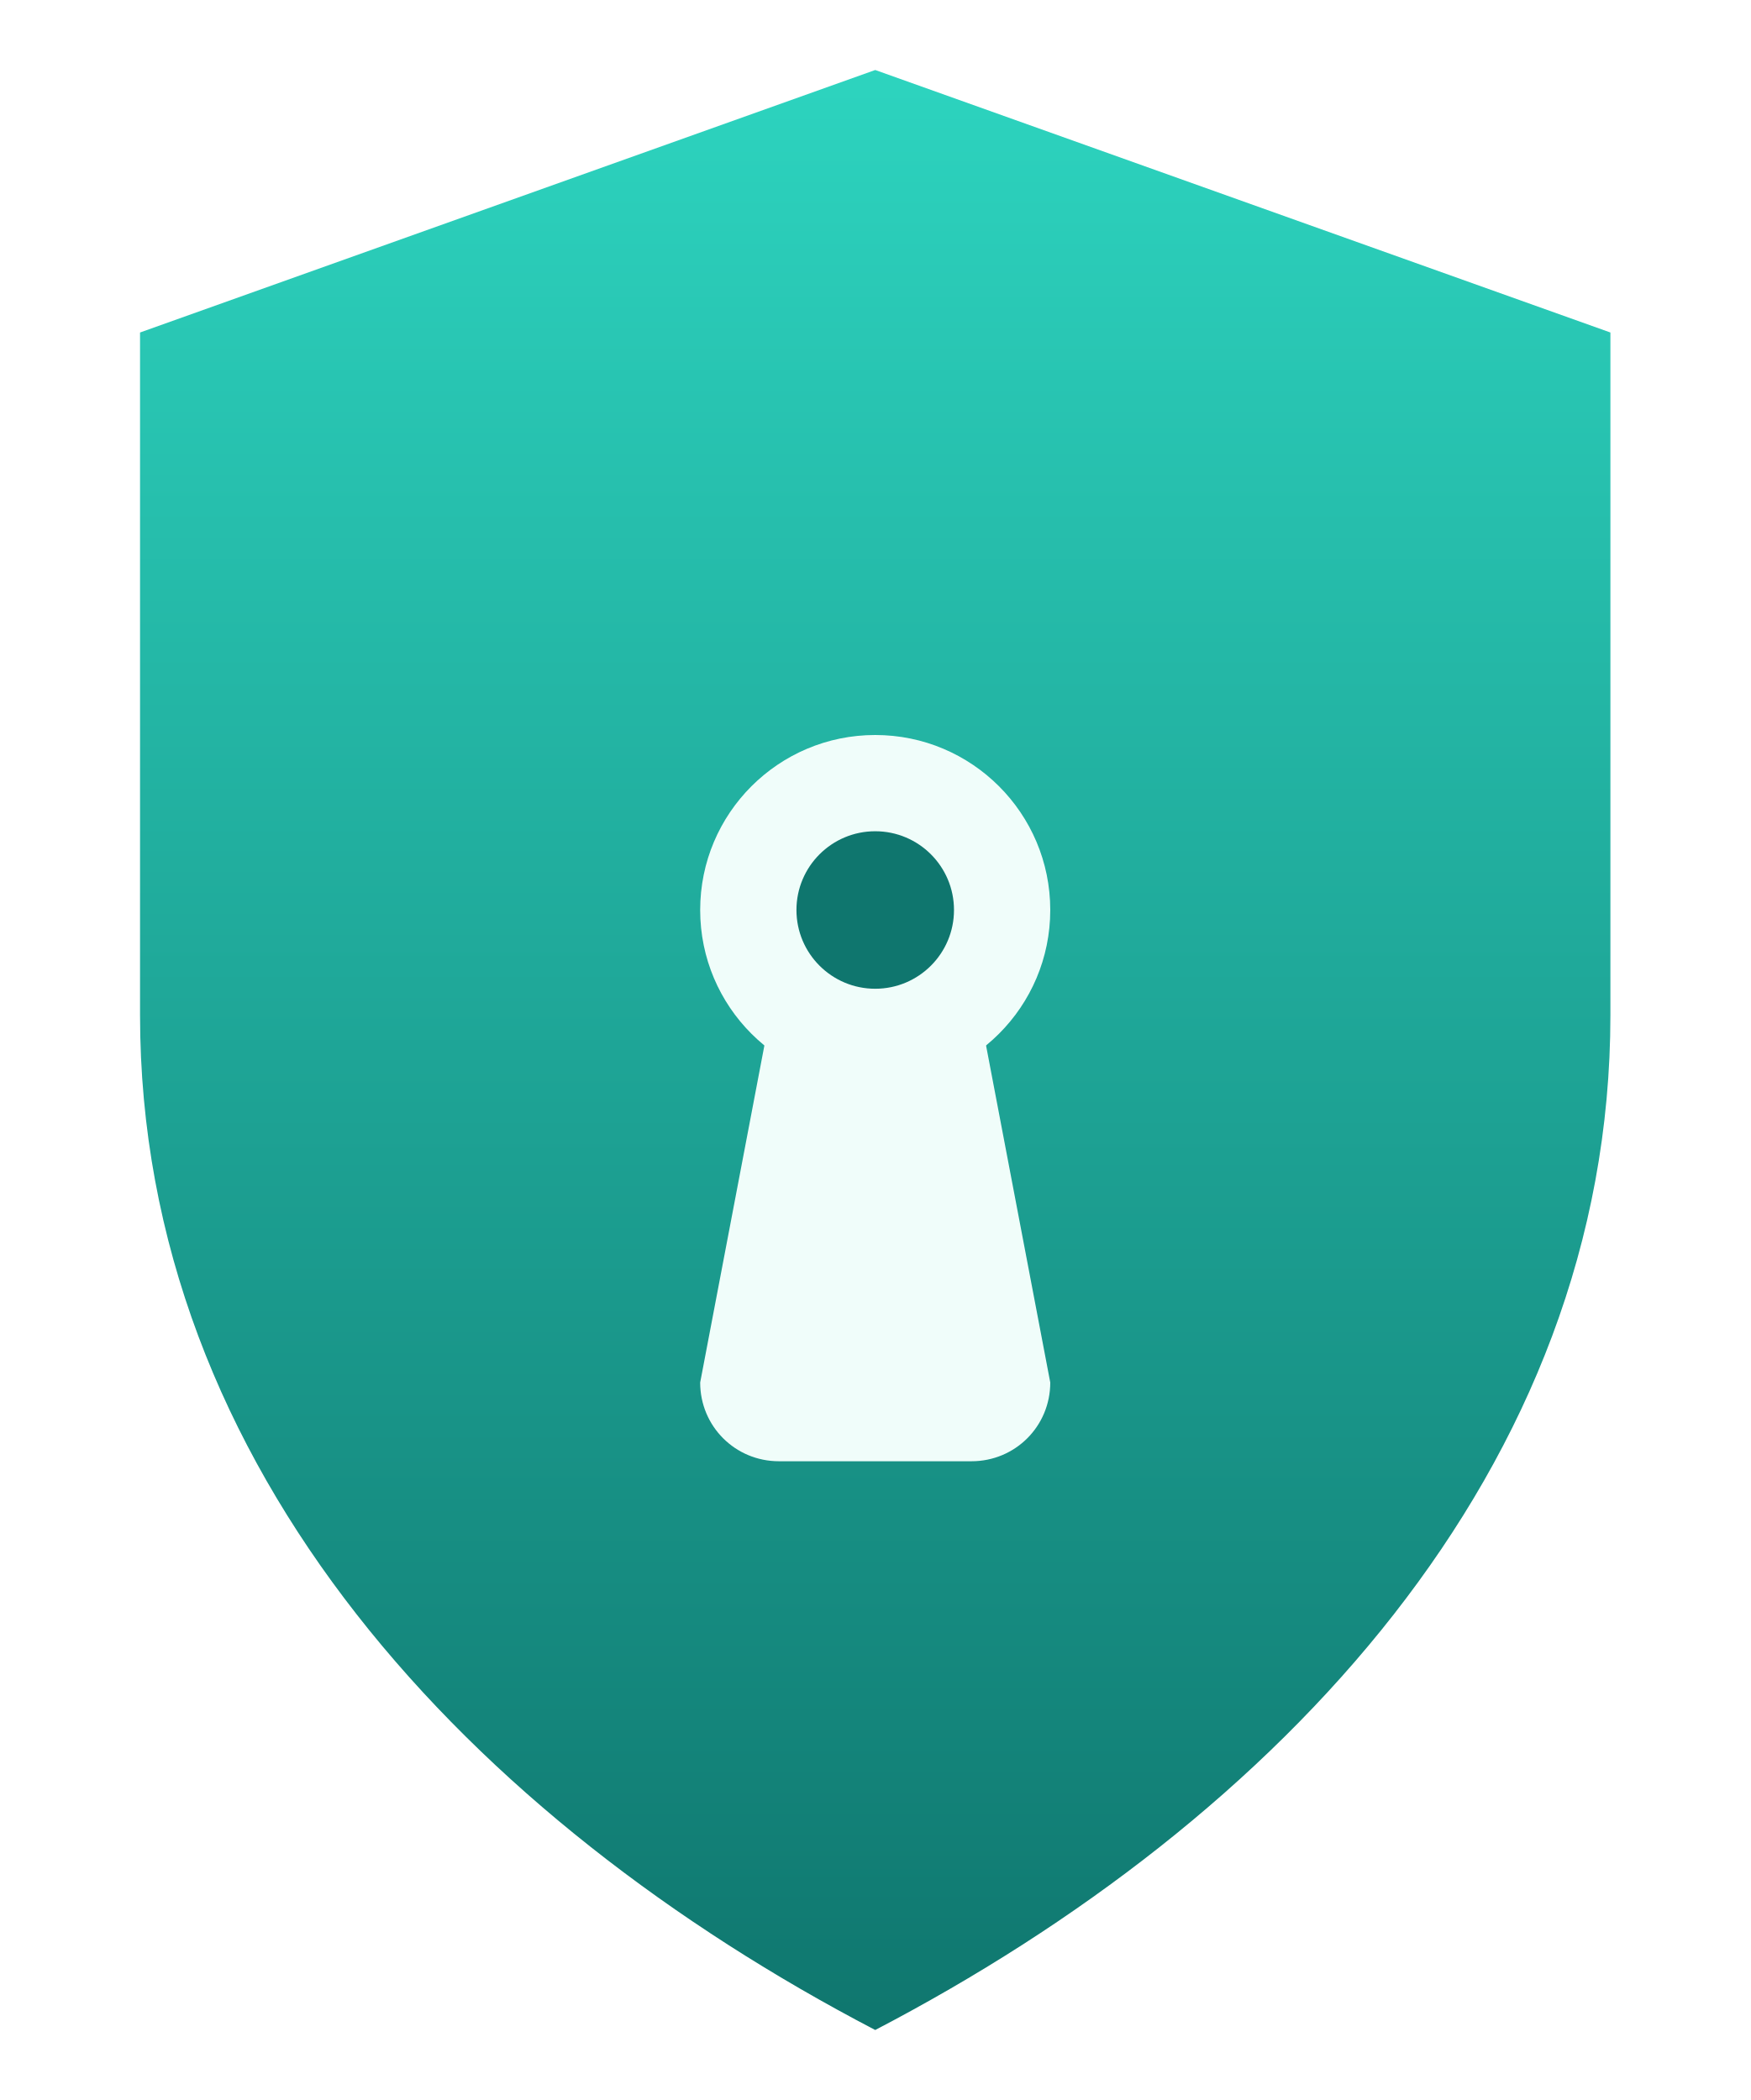
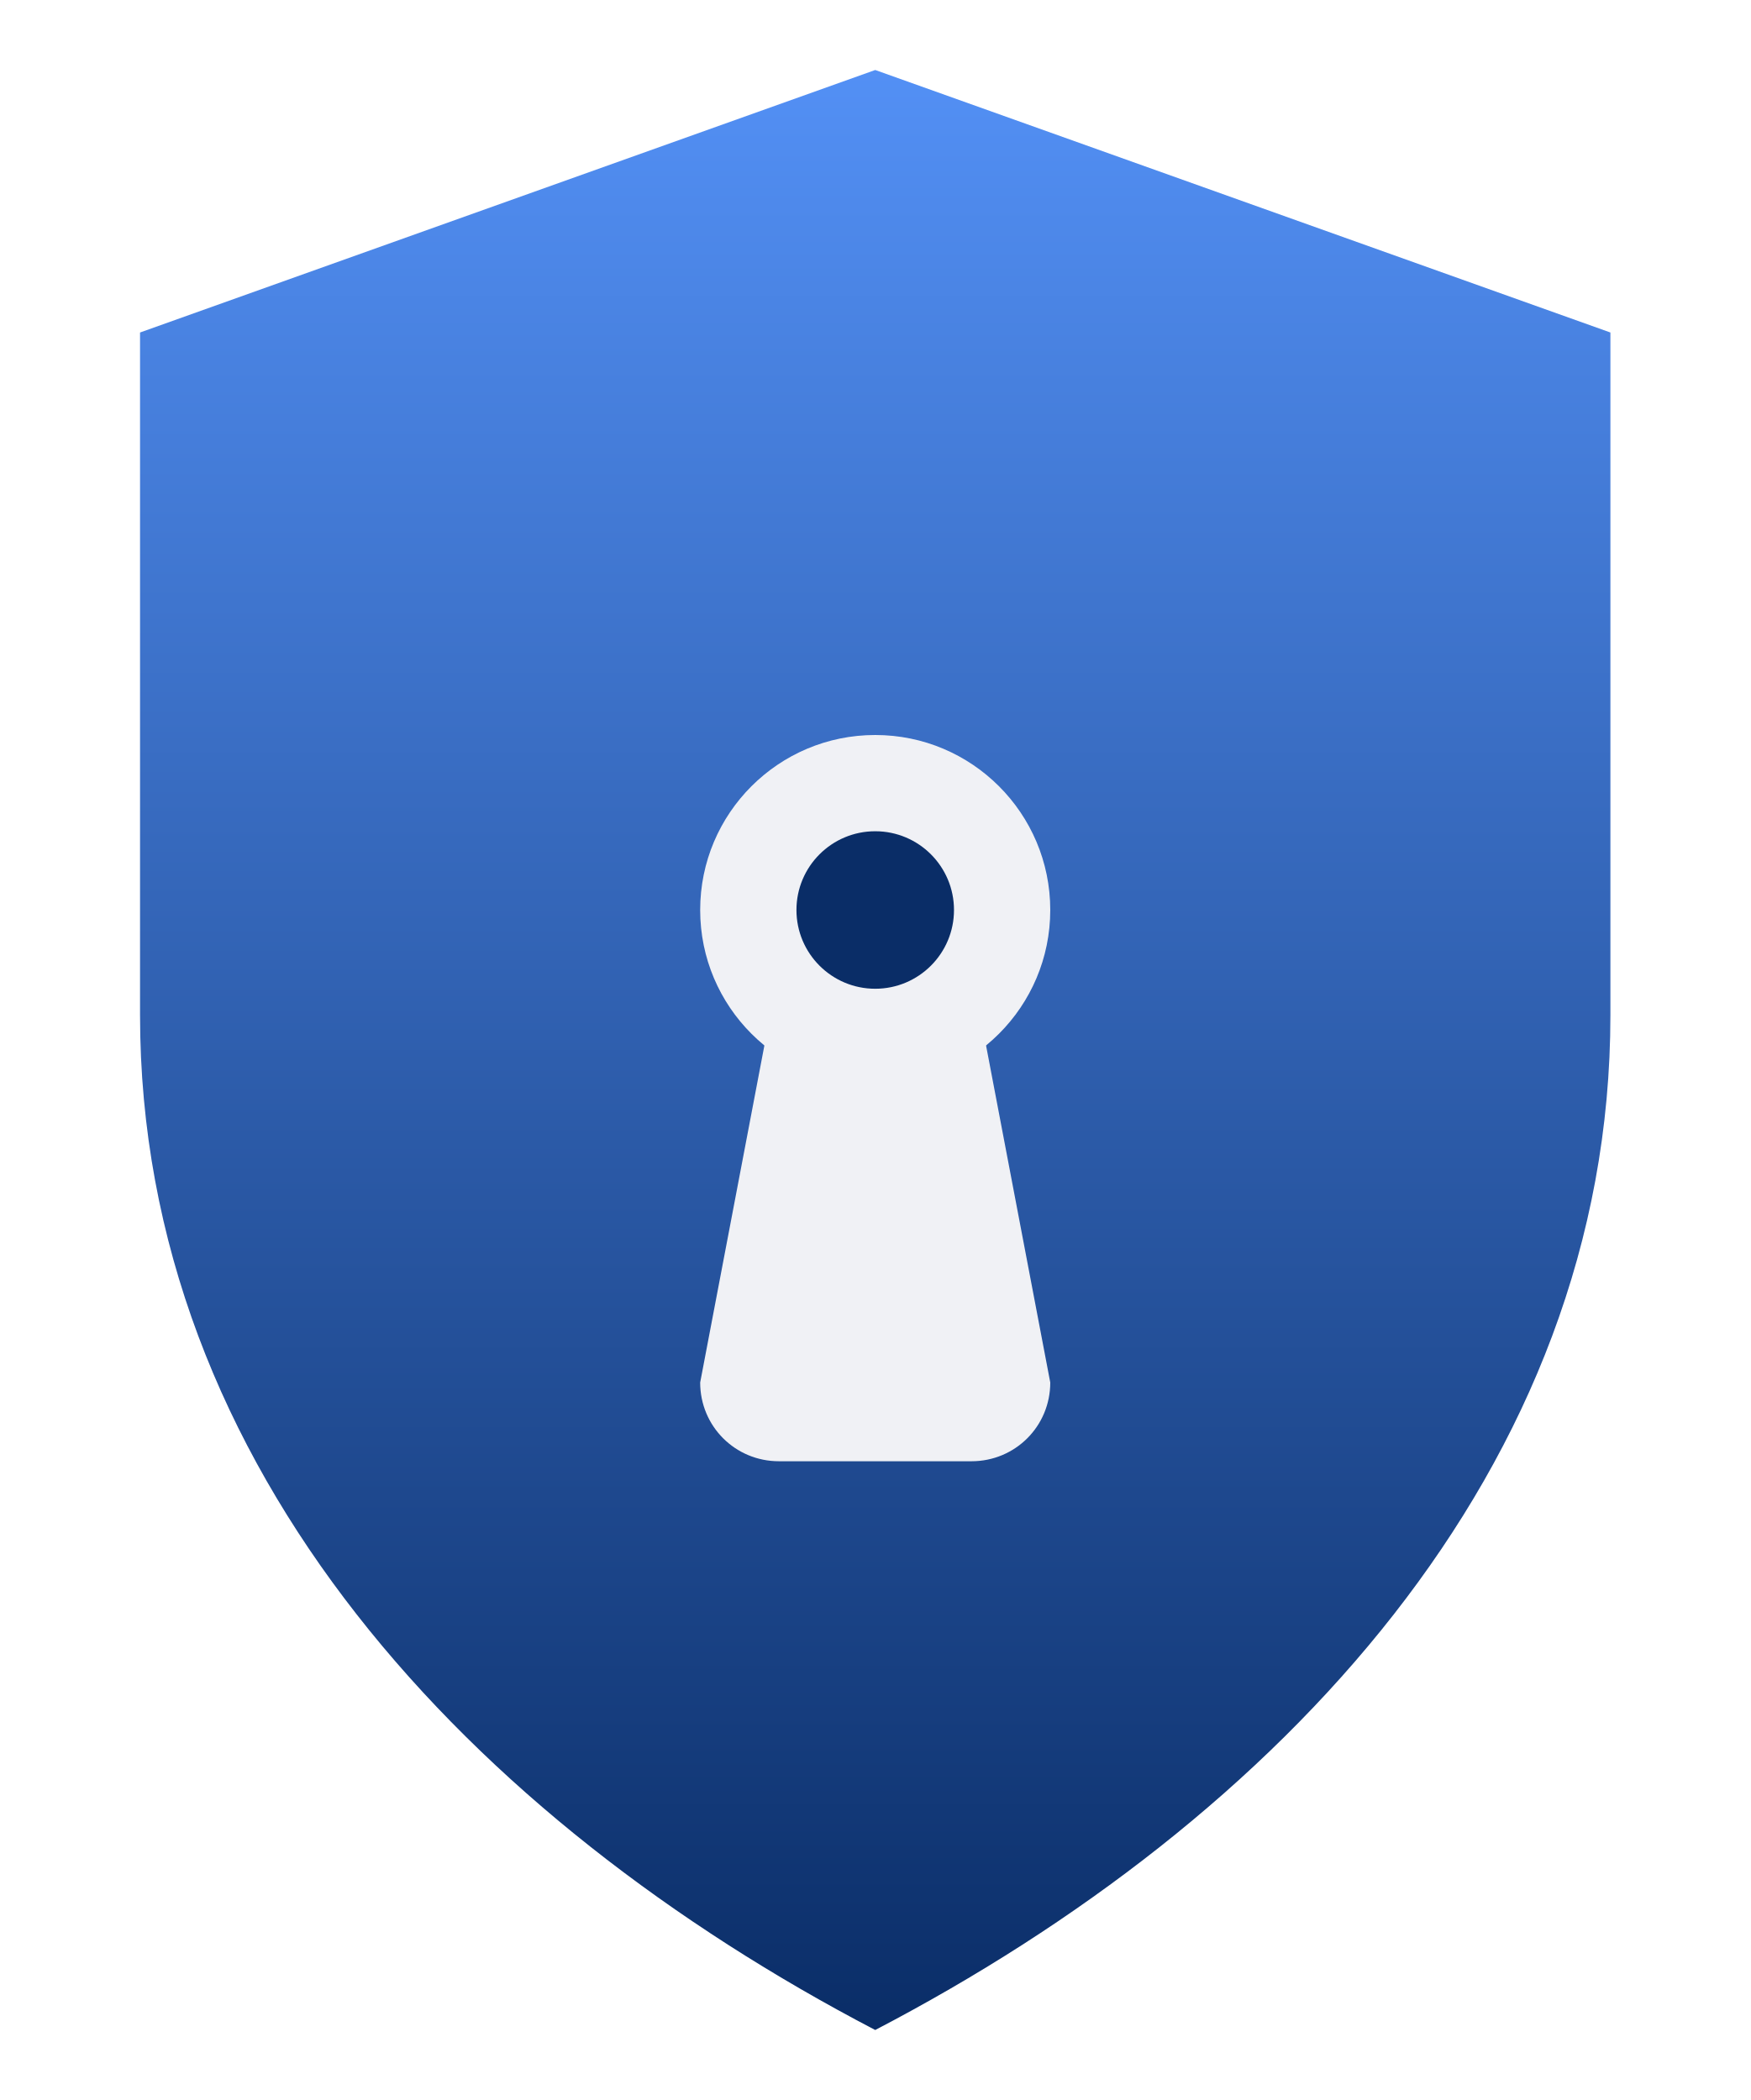
<svg xmlns="http://www.w3.org/2000/svg" viewBox="0 0 200 240" width="200" height="240">
  <defs>
    <linearGradient id="shieldGradient" x1="0%" y1="0%" x2="0%" y2="100%">
-       <stop offset="0%" stop-color="#2DD4BF" />
-       <stop offset="100%" stop-color="#0F766E" />
+       <stop offset="0%" stop-color="#5390F5" />
+       <stop offset="100%" stop-color="#0A2D67" />
    </linearGradient>
  </defs>
  <path d="M100,8            L184,38            L184,116            C184,168 146,208 100,232            C54,208 16,168 16,116            L16,38            Z" fill="url(#shieldGradient)" />
-   <g fill="#F0FDFA">
+   <g fill="#F0F1F5">
    <circle cx="100" cy="104" r="20" />
    <path d="M88,116 L112,116 L120,158 C120,163 116,167 111,167 L89,167 C84,167 80,163 80,158 Z" />
  </g>
-   <circle cx="100" cy="104" r="9" fill="#0F766E" />
+   <circle cx="100" cy="104" r="9" fill="#0A2D67" />
</svg>
